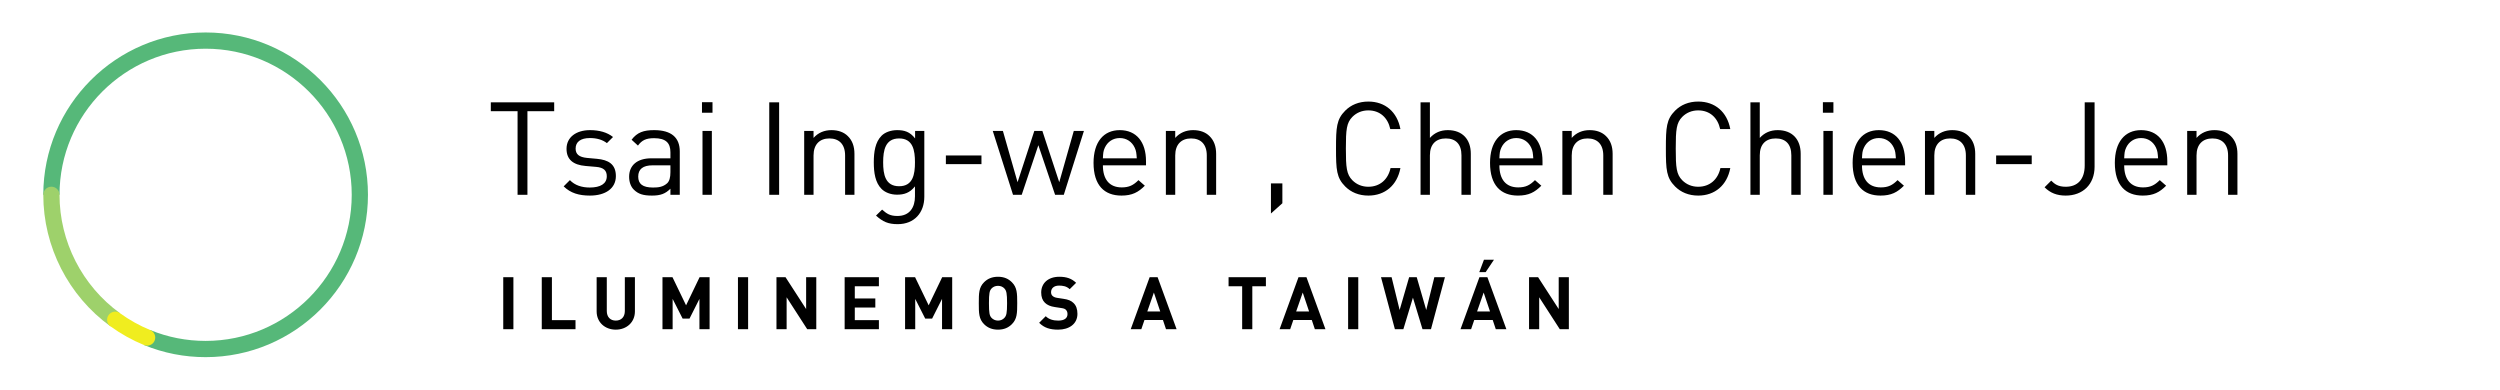
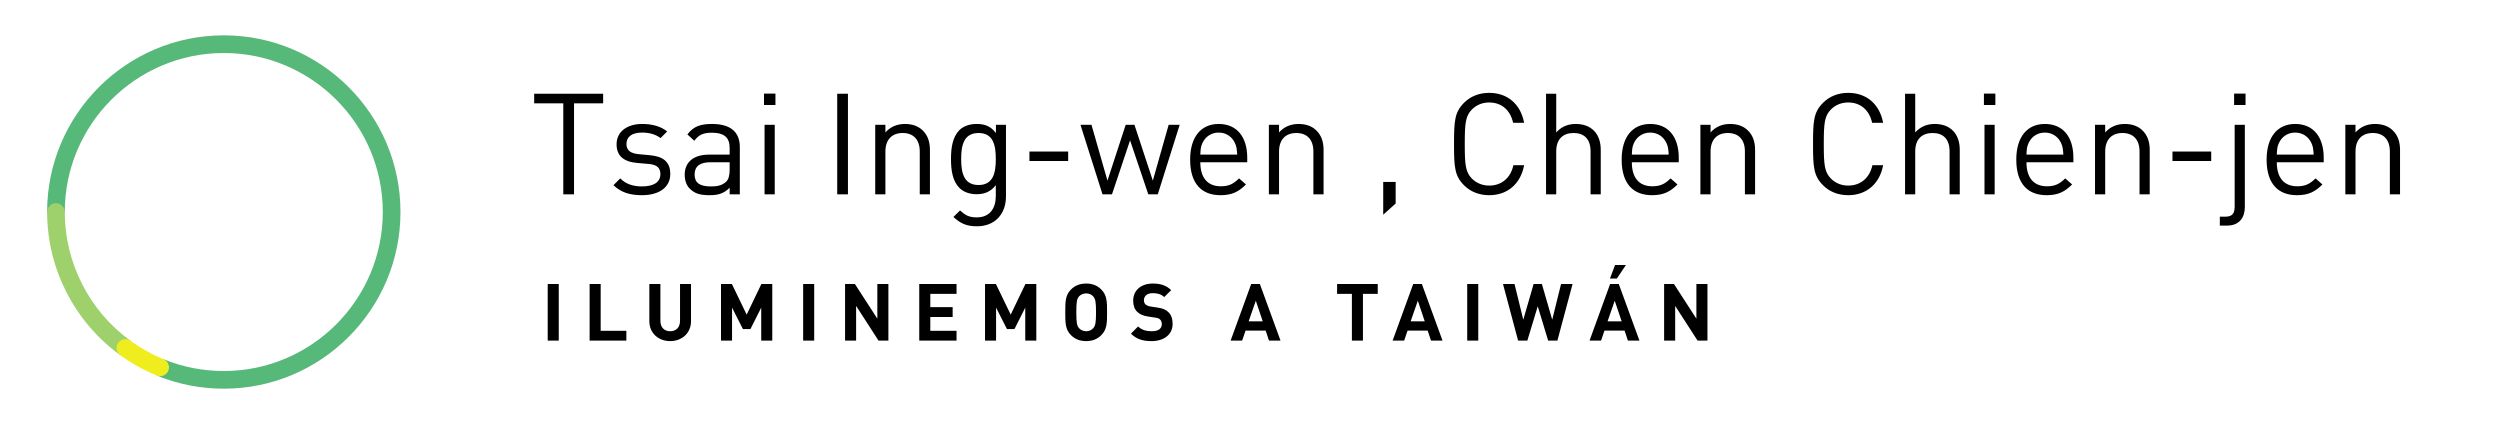
- <svg xmlns="http://www.w3.org/2000/svg" width="308px" height="48px" viewBox="0 0 308 48" version="1.1">
+ <svg xmlns="http://www.w3.org/2000/svg" width="283px" height="48px" viewBox="0 0 283 48" version="1.1">
  <defs />
  <g id="logo" stroke="none" stroke-width="1" fill="none" fill-rule="evenodd">
    <g id="logo-es">
      <g id="Fill-1-+-Fill-2-+-Fill-3" transform="translate(5, 4)">
        <path d="M20.333,40 C17.707,40 15.154,39.499 12.745,38.51 L13.504,36.66 C15.671,37.549 17.969,38 20.333,38 C30.258,38 38.333,29.925 38.333,20 C38.333,10.075 30.258,2 20.333,2 C10.408,2 2.333,10.075 2.333,20 L0.333,20 C0.333,8.972 9.305,0 20.333,0 C31.361,0 40.333,8.972 40.333,20 C40.333,31.028 31.361,40 20.333,40" id="Fill-1" fill="#56B879" />
        <path d="M9.781,34.584 C5.117,31.204 2.333,25.752 2.333,20 C2.333,19.447 1.885,19 1.333,19 C0.781,19 0.333,19.447 0.333,20 C0.333,26.391 3.426,32.448 8.607,36.203 L9.781,34.584" id="Fill-2" fill="#9ED16B" />
        <path d="M13.124,38.585 C12.998,38.585 12.869,38.562 12.745,38.51 C11.283,37.91 9.891,37.134 8.607,36.203 C8.16,35.879 8.06,35.254 8.384,34.807 C8.71,34.359 9.335,34.26 9.781,34.584 C10.936,35.422 12.189,36.12 13.504,36.66 C14.015,36.869 14.259,37.453 14.05,37.965 C13.891,38.352 13.518,38.585 13.124,38.585" id="Fill-3" fill="#F0ED1F" />
      </g>
-       <path d="M68.276,13.696 L68.276,12.608 L60.468,12.608 L60.468,13.696 L63.764,13.696 L63.764,24 L64.98,24 L64.98,13.696 L68.276,13.696 Z M75.876,21.696 C75.876,20.208 74.932,19.696 73.556,19.568 L72.324,19.456 C71.348,19.36 70.916,19.008 70.916,18.304 C70.916,17.488 71.524,17.008 72.676,17.008 C73.492,17.008 74.212,17.2 74.772,17.632 L75.524,16.88 C74.804,16.304 73.828,16.032 72.692,16.032 C70.996,16.032 69.796,16.896 69.796,18.336 C69.796,19.648 70.612,20.32 72.148,20.448 L73.444,20.56 C74.372,20.64 74.756,21.008 74.756,21.712 C74.756,22.64 73.972,23.104 72.66,23.104 C71.684,23.104 70.82,22.832 70.212,22.192 L69.444,22.96 C70.292,23.792 71.332,24.096 72.676,24.096 C74.596,24.096 75.876,23.216 75.876,21.696 L75.876,21.696 Z M83.748,24 L83.748,18.656 C83.748,16.96 82.724,16.032 80.596,16.032 C79.3,16.032 78.5,16.304 77.812,17.216 L78.596,17.936 C79.076,17.28 79.588,17.024 80.58,17.024 C82.036,17.024 82.596,17.616 82.596,18.752 L82.596,19.504 L80.244,19.504 C78.484,19.504 77.508,20.384 77.508,21.776 C77.508,22.4 77.7,22.992 78.1,23.376 C78.644,23.904 79.236,24.096 80.324,24.096 C81.38,24.096 81.972,23.872 82.596,23.248 L82.596,24 L83.748,24 Z M82.596,21.216 C82.596,21.872 82.468,22.32 82.196,22.576 C81.684,23.04 81.108,23.104 80.452,23.104 C79.188,23.104 78.628,22.672 78.628,21.76 C78.628,20.832 79.22,20.368 80.404,20.368 L82.596,20.368 L82.596,21.216 Z M87.7,24 L87.7,16.128 L86.548,16.128 L86.548,24 L87.7,24 Z M87.78,13.888 L87.78,12.592 L86.484,12.592 L86.484,13.888 L87.78,13.888 Z M95.988,24 L95.988,12.608 L94.772,12.608 L94.772,24 L95.988,24 Z M105.268,24 L105.268,18.96 C105.268,18.048 105.012,17.312 104.452,16.768 C103.972,16.288 103.284,16.032 102.436,16.032 C101.556,16.032 100.788,16.352 100.228,16.992 L100.228,16.128 L99.076,16.128 L99.076,24 L100.228,24 L100.228,19.152 C100.228,17.776 100.996,17.056 102.18,17.056 C103.364,17.056 104.116,17.76 104.116,19.152 L104.116,24 L105.268,24 Z M113.876,24.24 L113.876,16.128 L112.74,16.128 L112.74,17.056 C112.1,16.224 111.396,16.032 110.532,16.032 C109.732,16.032 109.028,16.304 108.612,16.72 C107.828,17.504 107.652,18.72 107.652,20 C107.652,21.28 107.828,22.496 108.612,23.28 C109.028,23.696 109.716,23.984 110.516,23.984 C111.364,23.984 112.084,23.776 112.724,22.96 L112.724,24.192 C112.724,25.536 112.084,26.608 110.564,26.608 C109.652,26.608 109.252,26.336 108.676,25.824 L107.924,26.56 C108.756,27.312 109.412,27.616 110.596,27.616 C112.66,27.616 113.876,26.192 113.876,24.24 L113.876,24.24 Z M112.724,20 C112.724,21.472 112.484,22.944 110.772,22.944 C109.06,22.944 108.804,21.472 108.804,20 C108.804,18.528 109.06,17.056 110.772,17.056 C112.484,17.056 112.724,18.528 112.724,20 L112.724,20 Z M120.916,20.224 L120.916,19.152 L116.532,19.152 L116.532,20.224 L120.916,20.224 Z M133.54,16.128 L132.292,16.128 L130.5,22.448 L128.42,16.128 L127.428,16.128 L125.364,22.448 L123.556,16.128 L122.308,16.128 L124.804,24 L125.876,24 L127.924,17.888 L129.988,24 L131.06,24 L133.54,16.128 Z M141.188,20.368 L141.188,19.856 C141.188,17.488 140.004,16.032 137.956,16.032 C135.956,16.032 134.724,17.504 134.724,20.064 C134.724,22.848 136.068,24.096 138.164,24.096 C139.492,24.096 140.244,23.68 141.044,22.88 L140.26,22.192 C139.636,22.816 139.108,23.088 138.196,23.088 C136.676,23.088 135.876,22.096 135.876,20.368 L141.188,20.368 Z M140.052,19.504 L135.876,19.504 C135.908,18.864 135.924,18.608 136.116,18.192 C136.452,17.472 137.108,17.008 137.956,17.008 C138.804,17.008 139.46,17.472 139.796,18.192 C139.988,18.608 140.004,18.864 140.052,19.504 L140.052,19.504 Z M149.828,24 L149.828,18.96 C149.828,18.048 149.572,17.312 149.012,16.768 C148.532,16.288 147.844,16.032 146.996,16.032 C146.116,16.032 145.348,16.352 144.788,16.992 L144.788,16.128 L143.636,16.128 L143.636,24 L144.788,24 L144.788,19.152 C144.788,17.776 145.556,17.056 146.74,17.056 C147.924,17.056 148.676,17.76 148.676,19.152 L148.676,24 L149.828,24 Z M157.988,25.04 L157.988,22.592 L156.58,22.592 L156.58,26.304 L157.988,25.04 Z M172.532,20.704 L171.316,20.704 C171.012,22.112 170.004,23.008 168.58,23.008 C167.812,23.008 167.14,22.736 166.612,22.208 C165.892,21.472 165.812,20.64 165.812,18.304 C165.812,15.968 165.892,15.136 166.612,14.4 C167.14,13.872 167.812,13.6 168.58,13.6 C170.004,13.6 170.98,14.496 171.284,15.904 L172.532,15.904 C172.132,13.776 170.644,12.512 168.58,12.512 C167.396,12.512 166.436,12.928 165.732,13.632 C164.66,14.704 164.596,15.696 164.596,18.304 C164.596,20.912 164.66,21.904 165.732,22.976 C166.436,23.68 167.396,24.096 168.58,24.096 C170.628,24.096 172.132,22.832 172.532,20.704 L172.532,20.704 Z M181.204,24 L181.204,18.944 C181.204,17.168 180.164,16.032 178.372,16.032 C177.476,16.032 176.74,16.352 176.164,16.992 L176.164,12.608 L175.012,12.608 L175.012,24 L176.164,24 L176.164,19.136 C176.164,17.744 176.932,17.056 178.132,17.056 C179.332,17.056 180.052,17.744 180.052,19.136 L180.052,24 L181.204,24 Z M190.036,20.368 L190.036,19.856 C190.036,17.488 188.852,16.032 186.804,16.032 C184.804,16.032 183.572,17.504 183.572,20.064 C183.572,22.848 184.916,24.096 187.012,24.096 C188.34,24.096 189.092,23.68 189.892,22.88 L189.108,22.192 C188.484,22.816 187.956,23.088 187.044,23.088 C185.524,23.088 184.724,22.096 184.724,20.368 L190.036,20.368 Z M188.9,19.504 L184.724,19.504 C184.756,18.864 184.772,18.608 184.964,18.192 C185.3,17.472 185.956,17.008 186.804,17.008 C187.652,17.008 188.308,17.472 188.644,18.192 C188.836,18.608 188.852,18.864 188.9,19.504 L188.9,19.504 Z M198.676,24 L198.676,18.96 C198.676,18.048 198.42,17.312 197.86,16.768 C197.38,16.288 196.692,16.032 195.844,16.032 C194.964,16.032 194.196,16.352 193.636,16.992 L193.636,16.128 L192.484,16.128 L192.484,24 L193.636,24 L193.636,19.152 C193.636,17.776 194.404,17.056 195.588,17.056 C196.772,17.056 197.524,17.76 197.524,19.152 L197.524,24 L198.676,24 Z M213.172,20.704 L211.956,20.704 C211.652,22.112 210.644,23.008 209.22,23.008 C208.452,23.008 207.78,22.736 207.252,22.208 C206.532,21.472 206.452,20.64 206.452,18.304 C206.452,15.968 206.532,15.136 207.252,14.4 C207.78,13.872 208.452,13.6 209.22,13.6 C210.644,13.6 211.62,14.496 211.924,15.904 L213.172,15.904 C212.772,13.776 211.284,12.512 209.22,12.512 C208.036,12.512 207.076,12.928 206.372,13.632 C205.3,14.704 205.236,15.696 205.236,18.304 C205.236,20.912 205.3,21.904 206.372,22.976 C207.076,23.68 208.036,24.096 209.22,24.096 C211.268,24.096 212.772,22.832 213.172,20.704 L213.172,20.704 Z M221.844,24 L221.844,18.944 C221.844,17.168 220.804,16.032 219.012,16.032 C218.116,16.032 217.38,16.352 216.804,16.992 L216.804,12.608 L215.652,12.608 L215.652,24 L216.804,24 L216.804,19.136 C216.804,17.744 217.572,17.056 218.772,17.056 C219.972,17.056 220.692,17.744 220.692,19.136 L220.692,24 L221.844,24 Z M225.796,24 L225.796,16.128 L224.644,16.128 L224.644,24 L225.796,24 Z M225.876,13.888 L225.876,12.592 L224.58,12.592 L224.58,13.888 L225.876,13.888 Z M234.708,20.368 L234.708,19.856 C234.708,17.488 233.524,16.032 231.476,16.032 C229.476,16.032 228.244,17.504 228.244,20.064 C228.244,22.848 229.588,24.096 231.684,24.096 C233.012,24.096 233.764,23.68 234.564,22.88 L233.78,22.192 C233.156,22.816 232.628,23.088 231.716,23.088 C230.196,23.088 229.396,22.096 229.396,20.368 L234.708,20.368 Z M233.572,19.504 L229.396,19.504 C229.428,18.864 229.444,18.608 229.636,18.192 C229.972,17.472 230.628,17.008 231.476,17.008 C232.324,17.008 232.98,17.472 233.316,18.192 C233.508,18.608 233.524,18.864 233.572,19.504 L233.572,19.504 Z M243.348,24 L243.348,18.96 C243.348,18.048 243.092,17.312 242.532,16.768 C242.052,16.288 241.364,16.032 240.516,16.032 C239.636,16.032 238.868,16.352 238.308,16.992 L238.308,16.128 L237.156,16.128 L237.156,24 L238.308,24 L238.308,19.152 C238.308,17.776 239.076,17.056 240.26,17.056 C241.444,17.056 242.196,17.76 242.196,19.152 L242.196,24 L243.348,24 Z M250.308,20.224 L250.308,19.152 L245.924,19.152 L245.924,20.224 L250.308,20.224 Z M258.052,20.544 L258.052,12.608 L256.836,12.608 L256.836,20.384 C256.836,22.064 255.988,23.008 254.5,23.008 C253.556,23.008 253.124,22.672 252.708,22.256 L251.892,23.072 C252.596,23.776 253.412,24.096 254.5,24.096 C256.58,24.096 258.052,22.736 258.052,20.544 L258.052,20.544 Z M267.012,20.368 L267.012,19.856 C267.012,17.488 265.828,16.032 263.78,16.032 C261.78,16.032 260.548,17.504 260.548,20.064 C260.548,22.848 261.892,24.096 263.988,24.096 C265.316,24.096 266.068,23.68 266.868,22.88 L266.084,22.192 C265.46,22.816 264.932,23.088 264.02,23.088 C262.5,23.088 261.7,22.096 261.7,20.368 L267.012,20.368 Z M265.876,19.504 L261.7,19.504 C261.732,18.864 261.748,18.608 261.94,18.192 C262.276,17.472 262.932,17.008 263.78,17.008 C264.628,17.008 265.284,17.472 265.62,18.192 C265.812,18.608 265.828,18.864 265.876,19.504 L265.876,19.504 Z M275.652,24 L275.652,18.96 C275.652,18.048 275.396,17.312 274.836,16.768 C274.356,16.288 273.668,16.032 272.82,16.032 C271.94,16.032 271.172,16.352 270.612,16.992 L270.612,16.128 L269.46,16.128 L269.46,24 L270.612,24 L270.612,19.152 C270.612,17.776 271.38,17.056 272.564,17.056 C273.748,17.056 274.5,17.76 274.5,19.152 L274.5,24 L275.652,24 Z" id="Tsai-Ing-wen-,-Chen-" fill="#000000" />
-       <path d="M63.251,40.559 L63.251,34.151 L62,34.151 L62,40.559 L63.251,40.559 Z M70.903,40.559 L70.903,39.443 L67.996,39.443 L67.996,34.151 L66.745,34.151 L66.745,40.559 L70.903,40.559 Z M78.222,38.363 L78.222,34.151 L76.98,34.151 L76.98,38.318 C76.98,39.056 76.539,39.497 75.864,39.497 C75.189,39.497 74.757,39.056 74.757,38.318 L74.757,34.151 L73.506,34.151 L73.506,38.363 C73.506,39.722 74.55,40.613 75.864,40.613 C77.178,40.613 78.222,39.722 78.222,38.363 L78.222,38.363 Z M87.422,40.559 L87.422,34.151 L86.189,34.151 L84.524,37.616 L82.85,34.151 L81.617,34.151 L81.617,40.559 L82.868,40.559 L82.868,36.824 L84.101,39.254 L84.947,39.254 L86.171,36.824 L86.171,40.559 L87.422,40.559 Z M92.167,40.559 L92.167,34.151 L90.916,34.151 L90.916,40.559 L92.167,40.559 Z M100.566,40.559 L100.566,34.151 L99.315,34.151 L99.315,38.075 L96.777,34.151 L95.661,34.151 L95.661,40.559 L96.912,40.559 L96.912,36.626 L99.45,40.559 L100.566,40.559 Z M108.281,40.559 L108.281,39.443 L105.311,39.443 L105.311,37.886 L107.84,37.886 L107.84,36.77 L105.311,36.77 L105.311,35.267 L108.281,35.267 L108.281,34.151 L104.06,34.151 L104.06,40.559 L108.281,40.559 Z M117.31,40.559 L117.31,34.151 L116.077,34.151 L114.412,37.616 L112.738,34.151 L111.505,34.151 L111.505,40.559 L112.756,40.559 L112.756,36.824 L113.989,39.254 L114.835,39.254 L116.059,36.824 L116.059,40.559 L117.31,40.559 Z M125.322,37.355 C125.322,36.131 125.304,35.411 124.665,34.772 C124.233,34.34 123.693,34.097 122.955,34.097 C122.217,34.097 121.668,34.34 121.236,34.772 C120.597,35.411 120.588,36.131 120.588,37.355 C120.588,38.579 120.597,39.299 121.236,39.938 C121.668,40.37 122.217,40.613 122.955,40.613 C123.693,40.613 124.233,40.37 124.665,39.938 C125.304,39.299 125.322,38.579 125.322,37.355 L125.322,37.355 Z M124.071,37.355 C124.071,38.579 123.99,38.876 123.756,39.146 C123.576,39.353 123.297,39.497 122.955,39.497 C122.613,39.497 122.334,39.353 122.145,39.146 C121.911,38.876 121.839,38.579 121.839,37.355 C121.839,36.131 121.911,35.825 122.145,35.555 C122.334,35.348 122.613,35.213 122.955,35.213 C123.297,35.213 123.576,35.348 123.756,35.555 C123.99,35.825 124.071,36.131 124.071,37.355 L124.071,37.355 Z M132.74,38.669 C132.74,38.093 132.587,37.634 132.245,37.319 C131.966,37.049 131.606,36.896 131.021,36.815 L130.256,36.698 C129.986,36.662 129.797,36.572 129.671,36.455 C129.536,36.329 129.491,36.167 129.491,35.996 C129.491,35.555 129.806,35.186 130.472,35.186 C130.895,35.186 131.39,35.24 131.786,35.627 L132.578,34.844 C132.029,34.313 131.39,34.097 130.508,34.097 C129.122,34.097 128.276,34.898 128.276,36.041 C128.276,36.581 128.429,37.004 128.735,37.301 C129.023,37.58 129.41,37.751 129.977,37.832 L130.742,37.949 C131.066,37.994 131.192,38.048 131.318,38.165 C131.453,38.3 131.516,38.48 131.516,38.696 C131.516,39.209 131.12,39.497 130.373,39.497 C129.788,39.497 129.239,39.362 128.834,38.957 L128.024,39.767 C128.654,40.406 129.392,40.613 130.364,40.613 C131.714,40.613 132.74,39.911 132.74,38.669 L132.74,38.669 Z M144.957,40.559 L142.617,34.151 L141.636,34.151 L139.305,40.559 L140.61,40.559 L140.997,39.425 L143.274,39.425 L143.652,40.559 L144.957,40.559 Z M142.941,38.372 L141.348,38.372 L142.158,36.041 L142.941,38.372 Z M155.959,35.267 L155.959,34.151 L151.36,34.151 L151.36,35.267 L153.034,35.267 L153.034,40.559 L154.285,40.559 L154.285,35.267 L155.959,35.267 Z M163.296,40.559 L160.956,34.151 L159.975,34.151 L157.644,40.559 L158.949,40.559 L159.336,39.425 L161.613,39.425 L161.991,40.559 L163.296,40.559 Z M161.28,38.372 L159.687,38.372 L160.497,36.041 L161.28,38.372 Z M167.339,40.559 L167.339,34.151 L166.088,34.151 L166.088,40.559 L167.339,40.559 Z M178.015,34.151 L176.71,34.151 L175.711,38.192 L174.541,34.151 L173.605,34.151 L172.435,38.192 L171.445,34.151 L170.14,34.151 L171.85,40.559 L172.894,40.559 L174.073,36.671 L175.252,40.559 L176.296,40.559 L178.015,34.151 Z M185.586,40.559 L183.246,34.151 L182.265,34.151 L179.934,40.559 L181.239,40.559 L181.626,39.425 L183.903,39.425 L184.281,40.559 L185.586,40.559 Z M183.57,38.372 L181.977,38.372 L182.787,36.041 L183.57,38.372 Z M184.056,32 L182.823,32 L182.247,33.53 L183.03,33.53 L184.056,32 Z M193.283,40.559 L193.283,34.151 L192.032,34.151 L192.032,38.075 L189.494,34.151 L188.378,34.151 L188.378,40.559 L189.629,40.559 L189.629,36.626 L192.167,40.559 L193.283,40.559 Z" id="ILUMINEMOS-A-TAIWÁN-Copy" fill="#000000" />
+       <g id="ILUMINEMOS-A-TAIWÁN-Copy-+-Tsai-Ing-wen-,-Chen-" transform="translate(60, 10)" fill="#000000">
+         <path d="M3.251,28.559 L3.251,22.151 L2,22.151 L2,28.559 L3.251,28.559 Z M10.903,28.559 L10.903,27.443 L7.996,27.443 L7.996,22.151 L6.745,22.151 L6.745,28.559 L10.903,28.559 Z M18.222,26.363 L18.222,22.151 L16.98,22.151 L16.98,26.318 C16.98,27.056 16.539,27.497 15.864,27.497 C15.189,27.497 14.757,27.056 14.757,26.318 L14.757,22.151 L13.506,22.151 L13.506,26.363 C13.506,27.722 14.55,28.613 15.864,28.613 C17.178,28.613 18.222,27.722 18.222,26.363 L18.222,26.363 Z M27.422,28.559 L27.422,22.151 L26.189,22.151 L24.524,25.616 L22.85,22.151 L21.617,22.151 L21.617,28.559 L22.868,28.559 L22.868,24.824 L24.101,27.254 L24.947,27.254 L26.171,24.824 L26.171,28.559 L27.422,28.559 Z M32.167,28.559 L32.167,22.151 L30.916,22.151 L30.916,28.559 L32.167,28.559 Z M40.566,28.559 L40.566,22.151 L39.315,22.151 L39.315,26.075 L36.777,22.151 L35.661,22.151 L35.661,28.559 L36.912,28.559 L36.912,24.626 L39.45,28.559 L40.566,28.559 Z M48.281,28.559 L48.281,27.443 L45.311,27.443 L45.311,25.886 L47.84,25.886 L47.84,24.77 L45.311,24.77 L45.311,23.267 L48.281,23.267 L48.281,22.151 L44.06,22.151 L44.06,28.559 L48.281,28.559 Z M57.31,28.559 L57.31,22.151 L56.077,22.151 L54.412,25.616 L52.738,22.151 L51.505,22.151 L51.505,28.559 L52.756,28.559 L52.756,24.824 L53.989,27.254 L54.835,27.254 L56.059,24.824 L56.059,28.559 L57.31,28.559 Z M65.322,25.355 C65.322,24.131 65.304,23.411 64.665,22.772 C64.233,22.34 63.693,22.097 62.955,22.097 C62.217,22.097 61.668,22.34 61.236,22.772 C60.597,23.411 60.588,24.131 60.588,25.355 C60.588,26.579 60.597,27.299 61.236,27.938 C61.668,28.37 62.217,28.613 62.955,28.613 C63.693,28.613 64.233,28.37 64.665,27.938 C65.304,27.299 65.322,26.579 65.322,25.355 L65.322,25.355 Z M64.071,25.355 C64.071,26.579 63.99,26.876 63.756,27.146 C63.576,27.353 63.297,27.497 62.955,27.497 C62.613,27.497 62.334,27.353 62.145,27.146 C61.911,26.876 61.839,26.579 61.839,25.355 C61.839,24.131 61.911,23.825 62.145,23.555 C62.334,23.348 62.613,23.213 62.955,23.213 C63.297,23.213 63.576,23.348 63.756,23.555 C63.99,23.825 64.071,24.131 64.071,25.355 L64.071,25.355 Z M72.74,26.669 C72.74,26.093 72.587,25.634 72.245,25.319 C71.966,25.049 71.606,24.896 71.021,24.815 L70.256,24.698 C69.986,24.662 69.797,24.572 69.671,24.455 C69.536,24.329 69.491,24.167 69.491,23.996 C69.491,23.555 69.806,23.186 70.472,23.186 C70.895,23.186 71.39,23.24 71.786,23.627 L72.578,22.844 C72.029,22.313 71.39,22.097 70.508,22.097 C69.122,22.097 68.276,22.898 68.276,24.041 C68.276,24.581 68.429,25.004 68.735,25.301 C69.023,25.58 69.41,25.751 69.977,25.832 L70.742,25.949 C71.066,25.994 71.192,26.048 71.318,26.165 C71.453,26.3 71.516,26.48 71.516,26.696 C71.516,27.209 71.12,27.497 70.373,27.497 C69.788,27.497 69.239,27.362 68.834,26.957 L68.024,27.767 C68.654,28.406 69.392,28.613 70.364,28.613 C71.714,28.613 72.74,27.911 72.74,26.669 L72.74,26.669 Z M84.957,28.559 L82.617,22.151 L81.636,22.151 L79.305,28.559 L80.61,28.559 L80.997,27.425 L83.274,27.425 L83.652,28.559 L84.957,28.559 Z M82.941,26.372 L81.348,26.372 L82.158,24.041 L82.941,26.372 Z M95.959,23.267 L95.959,22.151 L91.36,22.151 L91.36,23.267 L93.034,23.267 L93.034,28.559 L94.285,28.559 L94.285,23.267 L95.959,23.267 Z M103.296,28.559 L100.956,22.151 L99.975,22.151 L97.644,28.559 L98.949,28.559 L99.336,27.425 L101.613,27.425 L101.991,28.559 L103.296,28.559 Z M101.28,26.372 L99.687,26.372 L100.497,24.041 L101.28,26.372 Z M107.339,28.559 L107.339,22.151 L106.088,22.151 L106.088,28.559 L107.339,28.559 Z M118.015,22.151 L116.71,22.151 L115.711,26.192 L114.541,22.151 L113.605,22.151 L112.435,26.192 L111.445,22.151 L110.14,22.151 L111.85,28.559 L112.894,28.559 L114.073,24.671 L115.252,28.559 L116.296,28.559 L118.015,22.151 Z M125.586,28.559 L123.246,22.151 L122.265,22.151 L119.934,28.559 L121.239,28.559 L121.626,27.425 L123.903,27.425 L124.281,28.559 L125.586,28.559 Z M123.57,26.372 L121.977,26.372 L122.787,24.041 L123.57,26.372 Z M124.056,20 L122.823,20 L122.247,21.53 L123.03,21.53 L124.056,20 Z M133.283,28.559 L133.283,22.151 L132.032,22.151 L132.032,26.075 L129.494,22.151 L128.378,22.151 L128.378,28.559 L129.629,28.559 L129.629,24.626 L132.167,28.559 L133.283,28.559 Z" id="ILUMINEMOS-A-TAIWÁN-Copy" />
+         <path d="M8.276,1.696 L8.276,0.608 L0.468,0.608 L0.468,1.696 L3.764,1.696 L3.764,12 L4.98,12 L4.98,1.696 L8.276,1.696 Z M15.876,9.696 C15.876,8.208 14.932,7.696 13.556,7.568 L12.324,7.456 C11.348,7.36 10.916,7.008 10.916,6.304 C10.916,5.488 11.524,5.008 12.676,5.008 C13.492,5.008 14.212,5.2 14.772,5.632 L15.524,4.88 C14.804,4.304 13.828,4.032 12.692,4.032 C10.996,4.032 9.796,4.896 9.796,6.336 C9.796,7.648 10.612,8.32 12.148,8.448 L13.444,8.56 C14.372,8.64 14.756,9.008 14.756,9.712 C14.756,10.64 13.972,11.104 12.66,11.104 C11.684,11.104 10.82,10.832 10.212,10.192 L9.444,10.96 C10.292,11.792 11.332,12.096 12.676,12.096 C14.596,12.096 15.876,11.216 15.876,9.696 L15.876,9.696 Z M23.748,12 L23.748,6.656 C23.748,4.96 22.724,4.032 20.596,4.032 C19.3,4.032 18.5,4.304 17.812,5.216 L18.596,5.936 C19.076,5.28 19.588,5.024 20.58,5.024 C22.036,5.024 22.596,5.616 22.596,6.752 L22.596,7.504 L20.244,7.504 C18.484,7.504 17.508,8.384 17.508,9.776 C17.508,10.4 17.7,10.992 18.1,11.376 C18.644,11.904 19.236,12.096 20.324,12.096 C21.38,12.096 21.972,11.872 22.596,11.248 L22.596,12 L23.748,12 Z M22.596,9.216 C22.596,9.872 22.468,10.32 22.196,10.576 C21.684,11.04 21.108,11.104 20.452,11.104 C19.188,11.104 18.628,10.672 18.628,9.76 C18.628,8.832 19.22,8.368 20.404,8.368 L22.596,8.368 L22.596,9.216 Z M27.7,12 L27.7,4.128 L26.548,4.128 L26.548,12 L27.7,12 Z M27.78,1.888 L27.78,0.592 L26.484,0.592 L26.484,1.888 L27.78,1.888 Z M35.988,12 L35.988,0.608 L34.772,0.608 L34.772,12 L35.988,12 Z M45.268,12 L45.268,6.96 C45.268,6.048 45.012,5.312 44.452,4.768 C43.972,4.288 43.284,4.032 42.436,4.032 C41.556,4.032 40.788,4.352 40.228,4.992 L40.228,4.128 L39.076,4.128 L39.076,12 L40.228,12 L40.228,7.152 C40.228,5.776 40.996,5.056 42.18,5.056 C43.364,5.056 44.116,5.76 44.116,7.152 L44.116,12 L45.268,12 Z M53.876,12.24 L53.876,4.128 L52.74,4.128 L52.74,5.056 C52.1,4.224 51.396,4.032 50.532,4.032 C49.732,4.032 49.028,4.304 48.612,4.72 C47.828,5.504 47.652,6.72 47.652,8 C47.652,9.28 47.828,10.496 48.612,11.28 C49.028,11.696 49.716,11.984 50.516,11.984 C51.364,11.984 52.084,11.776 52.724,10.96 L52.724,12.192 C52.724,13.536 52.084,14.608 50.564,14.608 C49.652,14.608 49.252,14.336 48.676,13.824 L47.924,14.56 C48.756,15.312 49.412,15.616 50.596,15.616 C52.66,15.616 53.876,14.192 53.876,12.24 L53.876,12.24 Z M52.724,8 C52.724,9.472 52.484,10.944 50.772,10.944 C49.06,10.944 48.804,9.472 48.804,8 C48.804,6.528 49.06,5.056 50.772,5.056 C52.484,5.056 52.724,6.528 52.724,8 L52.724,8 Z M60.916,8.224 L60.916,7.152 L56.532,7.152 L56.532,8.224 L60.916,8.224 Z M73.54,4.128 L72.292,4.128 L70.5,10.448 L68.42,4.128 L67.428,4.128 L65.364,10.448 L63.556,4.128 L62.308,4.128 L64.804,12 L65.876,12 L67.924,5.888 L69.988,12 L71.06,12 L73.54,4.128 Z M81.188,8.368 L81.188,7.856 C81.188,5.488 80.004,4.032 77.956,4.032 C75.956,4.032 74.724,5.504 74.724,8.064 C74.724,10.848 76.068,12.096 78.164,12.096 C79.492,12.096 80.244,11.68 81.044,10.88 L80.26,10.192 C79.636,10.816 79.108,11.088 78.196,11.088 C76.676,11.088 75.876,10.096 75.876,8.368 L81.188,8.368 Z M80.052,7.504 L75.876,7.504 C75.908,6.864 75.924,6.608 76.116,6.192 C76.452,5.472 77.108,5.008 77.956,5.008 C78.804,5.008 79.46,5.472 79.796,6.192 C79.988,6.608 80.004,6.864 80.052,7.504 L80.052,7.504 Z M89.828,12 L89.828,6.96 C89.828,6.048 89.572,5.312 89.012,4.768 C88.532,4.288 87.844,4.032 86.996,4.032 C86.116,4.032 85.348,4.352 84.788,4.992 L84.788,4.128 L83.636,4.128 L83.636,12 L84.788,12 L84.788,7.152 C84.788,5.776 85.556,5.056 86.74,5.056 C87.924,5.056 88.676,5.76 88.676,7.152 L88.676,12 L89.828,12 Z M97.988,13.04 L97.988,10.592 L96.58,10.592 L96.58,14.304 L97.988,13.04 Z M112.532,8.704 L111.316,8.704 C111.012,10.112 110.004,11.008 108.58,11.008 C107.812,11.008 107.14,10.736 106.612,10.208 C105.892,9.472 105.812,8.64 105.812,6.304 C105.812,3.968 105.892,3.136 106.612,2.4 C107.14,1.872 107.812,1.6 108.58,1.6 C110.004,1.6 110.98,2.496 111.284,3.904 L112.532,3.904 C112.132,1.776 110.644,0.512 108.58,0.512 C107.396,0.512 106.436,0.928 105.732,1.632 C104.66,2.704 104.596,3.696 104.596,6.304 C104.596,8.912 104.66,9.904 105.732,10.976 C106.436,11.68 107.396,12.096 108.58,12.096 C110.628,12.096 112.132,10.832 112.532,8.704 L112.532,8.704 Z M121.204,12 L121.204,6.944 C121.204,5.168 120.164,4.032 118.372,4.032 C117.476,4.032 116.74,4.352 116.164,4.992 L116.164,0.608 L115.012,0.608 L115.012,12 L116.164,12 L116.164,7.136 C116.164,5.744 116.932,5.056 118.132,5.056 C119.332,5.056 120.052,5.744 120.052,7.136 L120.052,12 L121.204,12 Z M130.036,8.368 L130.036,7.856 C130.036,5.488 128.852,4.032 126.804,4.032 C124.804,4.032 123.572,5.504 123.572,8.064 C123.572,10.848 124.916,12.096 127.012,12.096 C128.34,12.096 129.092,11.68 129.892,10.88 L129.108,10.192 C128.484,10.816 127.956,11.088 127.044,11.088 C125.524,11.088 124.724,10.096 124.724,8.368 L130.036,8.368 Z M128.9,7.504 L124.724,7.504 C124.756,6.864 124.772,6.608 124.964,6.192 C125.3,5.472 125.956,5.008 126.804,5.008 C127.652,5.008 128.308,5.472 128.644,6.192 C128.836,6.608 128.852,6.864 128.9,7.504 L128.9,7.504 Z M138.676,12 L138.676,6.96 C138.676,6.048 138.42,5.312 137.86,4.768 C137.38,4.288 136.692,4.032 135.844,4.032 C134.964,4.032 134.196,4.352 133.636,4.992 L133.636,4.128 L132.484,4.128 L132.484,12 L133.636,12 L133.636,7.152 C133.636,5.776 134.404,5.056 135.588,5.056 C136.772,5.056 137.524,5.76 137.524,7.152 L137.524,12 L138.676,12 Z M153.172,8.704 L151.956,8.704 C151.652,10.112 150.644,11.008 149.22,11.008 C148.452,11.008 147.78,10.736 147.252,10.208 C146.532,9.472 146.452,8.64 146.452,6.304 C146.452,3.968 146.532,3.136 147.252,2.4 C147.78,1.872 148.452,1.6 149.22,1.6 C150.644,1.6 151.62,2.496 151.924,3.904 L153.172,3.904 C152.772,1.776 151.284,0.512 149.22,0.512 C148.036,0.512 147.076,0.928 146.372,1.632 C145.3,2.704 145.236,3.696 145.236,6.304 C145.236,8.912 145.3,9.904 146.372,10.976 C147.076,11.68 148.036,12.096 149.22,12.096 C151.268,12.096 152.772,10.832 153.172,8.704 L153.172,8.704 Z M161.844,12 L161.844,6.944 C161.844,5.168 160.804,4.032 159.012,4.032 C158.116,4.032 157.38,4.352 156.804,4.992 L156.804,0.608 L155.652,0.608 L155.652,12 L156.804,12 L156.804,7.136 C156.804,5.744 157.572,5.056 158.772,5.056 C159.972,5.056 160.692,5.744 160.692,7.136 L160.692,12 L161.844,12 Z M165.796,12 L165.796,4.128 L164.644,4.128 L164.644,12 L165.796,12 Z M165.876,1.888 L165.876,0.592 L164.58,0.592 L164.58,1.888 L165.876,1.888 Z M174.708,8.368 L174.708,7.856 C174.708,5.488 173.524,4.032 171.476,4.032 C169.476,4.032 168.244,5.504 168.244,8.064 C168.244,10.848 169.588,12.096 171.684,12.096 C173.012,12.096 173.764,11.68 174.564,10.88 L173.78,10.192 C173.156,10.816 172.628,11.088 171.716,11.088 C170.196,11.088 169.396,10.096 169.396,8.368 L174.708,8.368 Z M173.572,7.504 L169.396,7.504 C169.428,6.864 169.444,6.608 169.636,6.192 C169.972,5.472 170.628,5.008 171.476,5.008 C172.324,5.008 172.98,5.472 173.316,6.192 C173.508,6.608 173.524,6.864 173.572,7.504 L173.572,7.504 Z M183.348,12 L183.348,6.96 C183.348,6.048 183.092,5.312 182.532,4.768 C182.052,4.288 181.364,4.032 180.516,4.032 C179.636,4.032 178.868,4.352 178.308,4.992 L178.308,4.128 L177.156,4.128 L177.156,12 L178.308,12 L178.308,7.152 C178.308,5.776 179.076,5.056 180.26,5.056 C181.444,5.056 182.196,5.76 182.196,7.152 L182.196,12 L183.348,12 Z M190.308,8.224 L190.308,7.152 L185.924,7.152 L185.924,8.224 L190.308,8.224 Z M194.116,13.424 L194.116,4.128 L192.964,4.128 L192.964,13.376 C192.964,14.144 192.708,14.528 191.908,14.528 L191.284,14.528 L191.284,15.536 L192.116,15.536 C193.492,15.536 194.116,14.624 194.116,13.424 L194.116,13.424 Z M194.196,1.888 L194.196,0.592 L192.9,0.592 L192.9,1.888 L194.196,1.888 Z M203.044,8.368 L203.044,7.856 C203.044,5.488 201.86,4.032 199.812,4.032 C197.812,4.032 196.58,5.504 196.58,8.064 C196.58,10.848 197.924,12.096 200.02,12.096 C201.348,12.096 202.1,11.68 202.9,10.88 L202.116,10.192 C201.492,10.816 200.964,11.088 200.052,11.088 C198.532,11.088 197.732,10.096 197.732,8.368 L203.044,8.368 Z M201.908,7.504 L197.732,7.504 C197.764,6.864 197.78,6.608 197.972,6.192 C198.308,5.472 198.964,5.008 199.812,5.008 C200.66,5.008 201.316,5.472 201.652,6.192 C201.844,6.608 201.86,6.864 201.908,7.504 L201.908,7.504 Z M211.684,12 L211.684,6.96 C211.684,6.048 211.428,5.312 210.868,4.768 C210.388,4.288 209.7,4.032 208.852,4.032 C207.972,4.032 207.204,4.352 206.644,4.992 L206.644,4.128 L205.492,4.128 L205.492,12 L206.644,12 L206.644,7.152 C206.644,5.776 207.412,5.056 208.596,5.056 C209.78,5.056 210.532,5.76 210.532,7.152 L210.532,12 L211.684,12 Z" id="Tsai-Ing-wen-,-Chen-" />
+       </g>
    </g>
  </g>
</svg>
